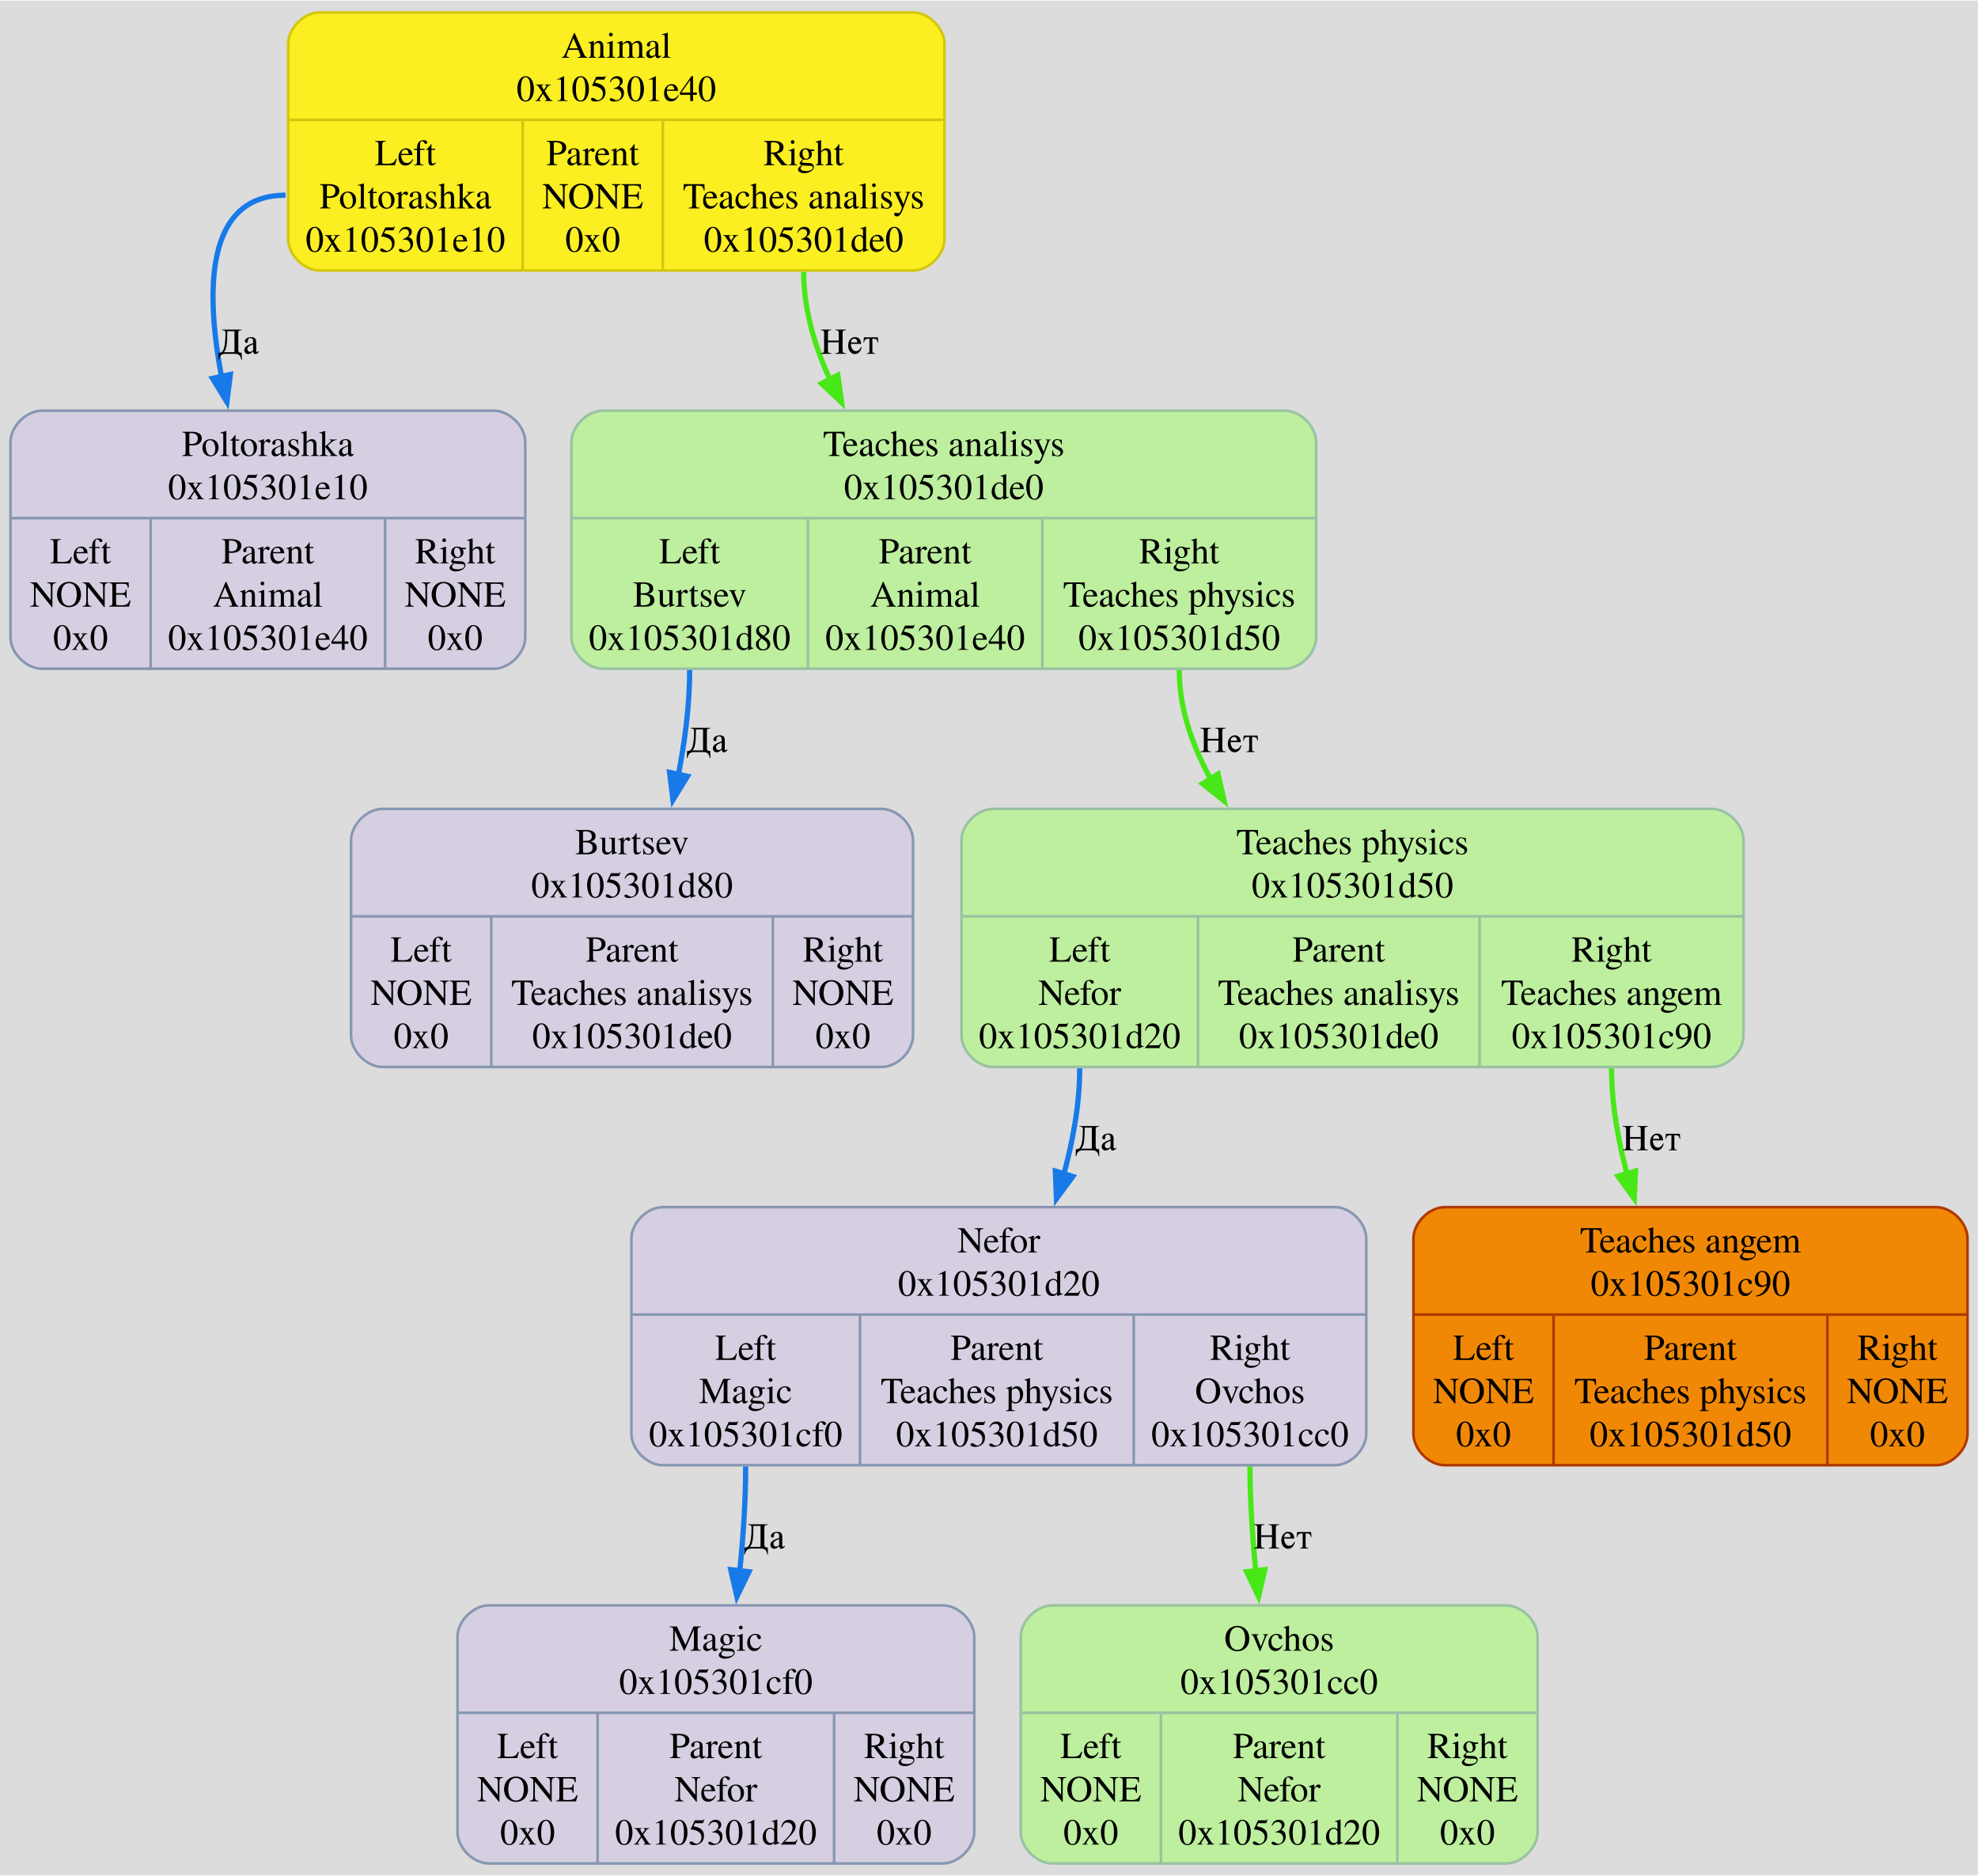
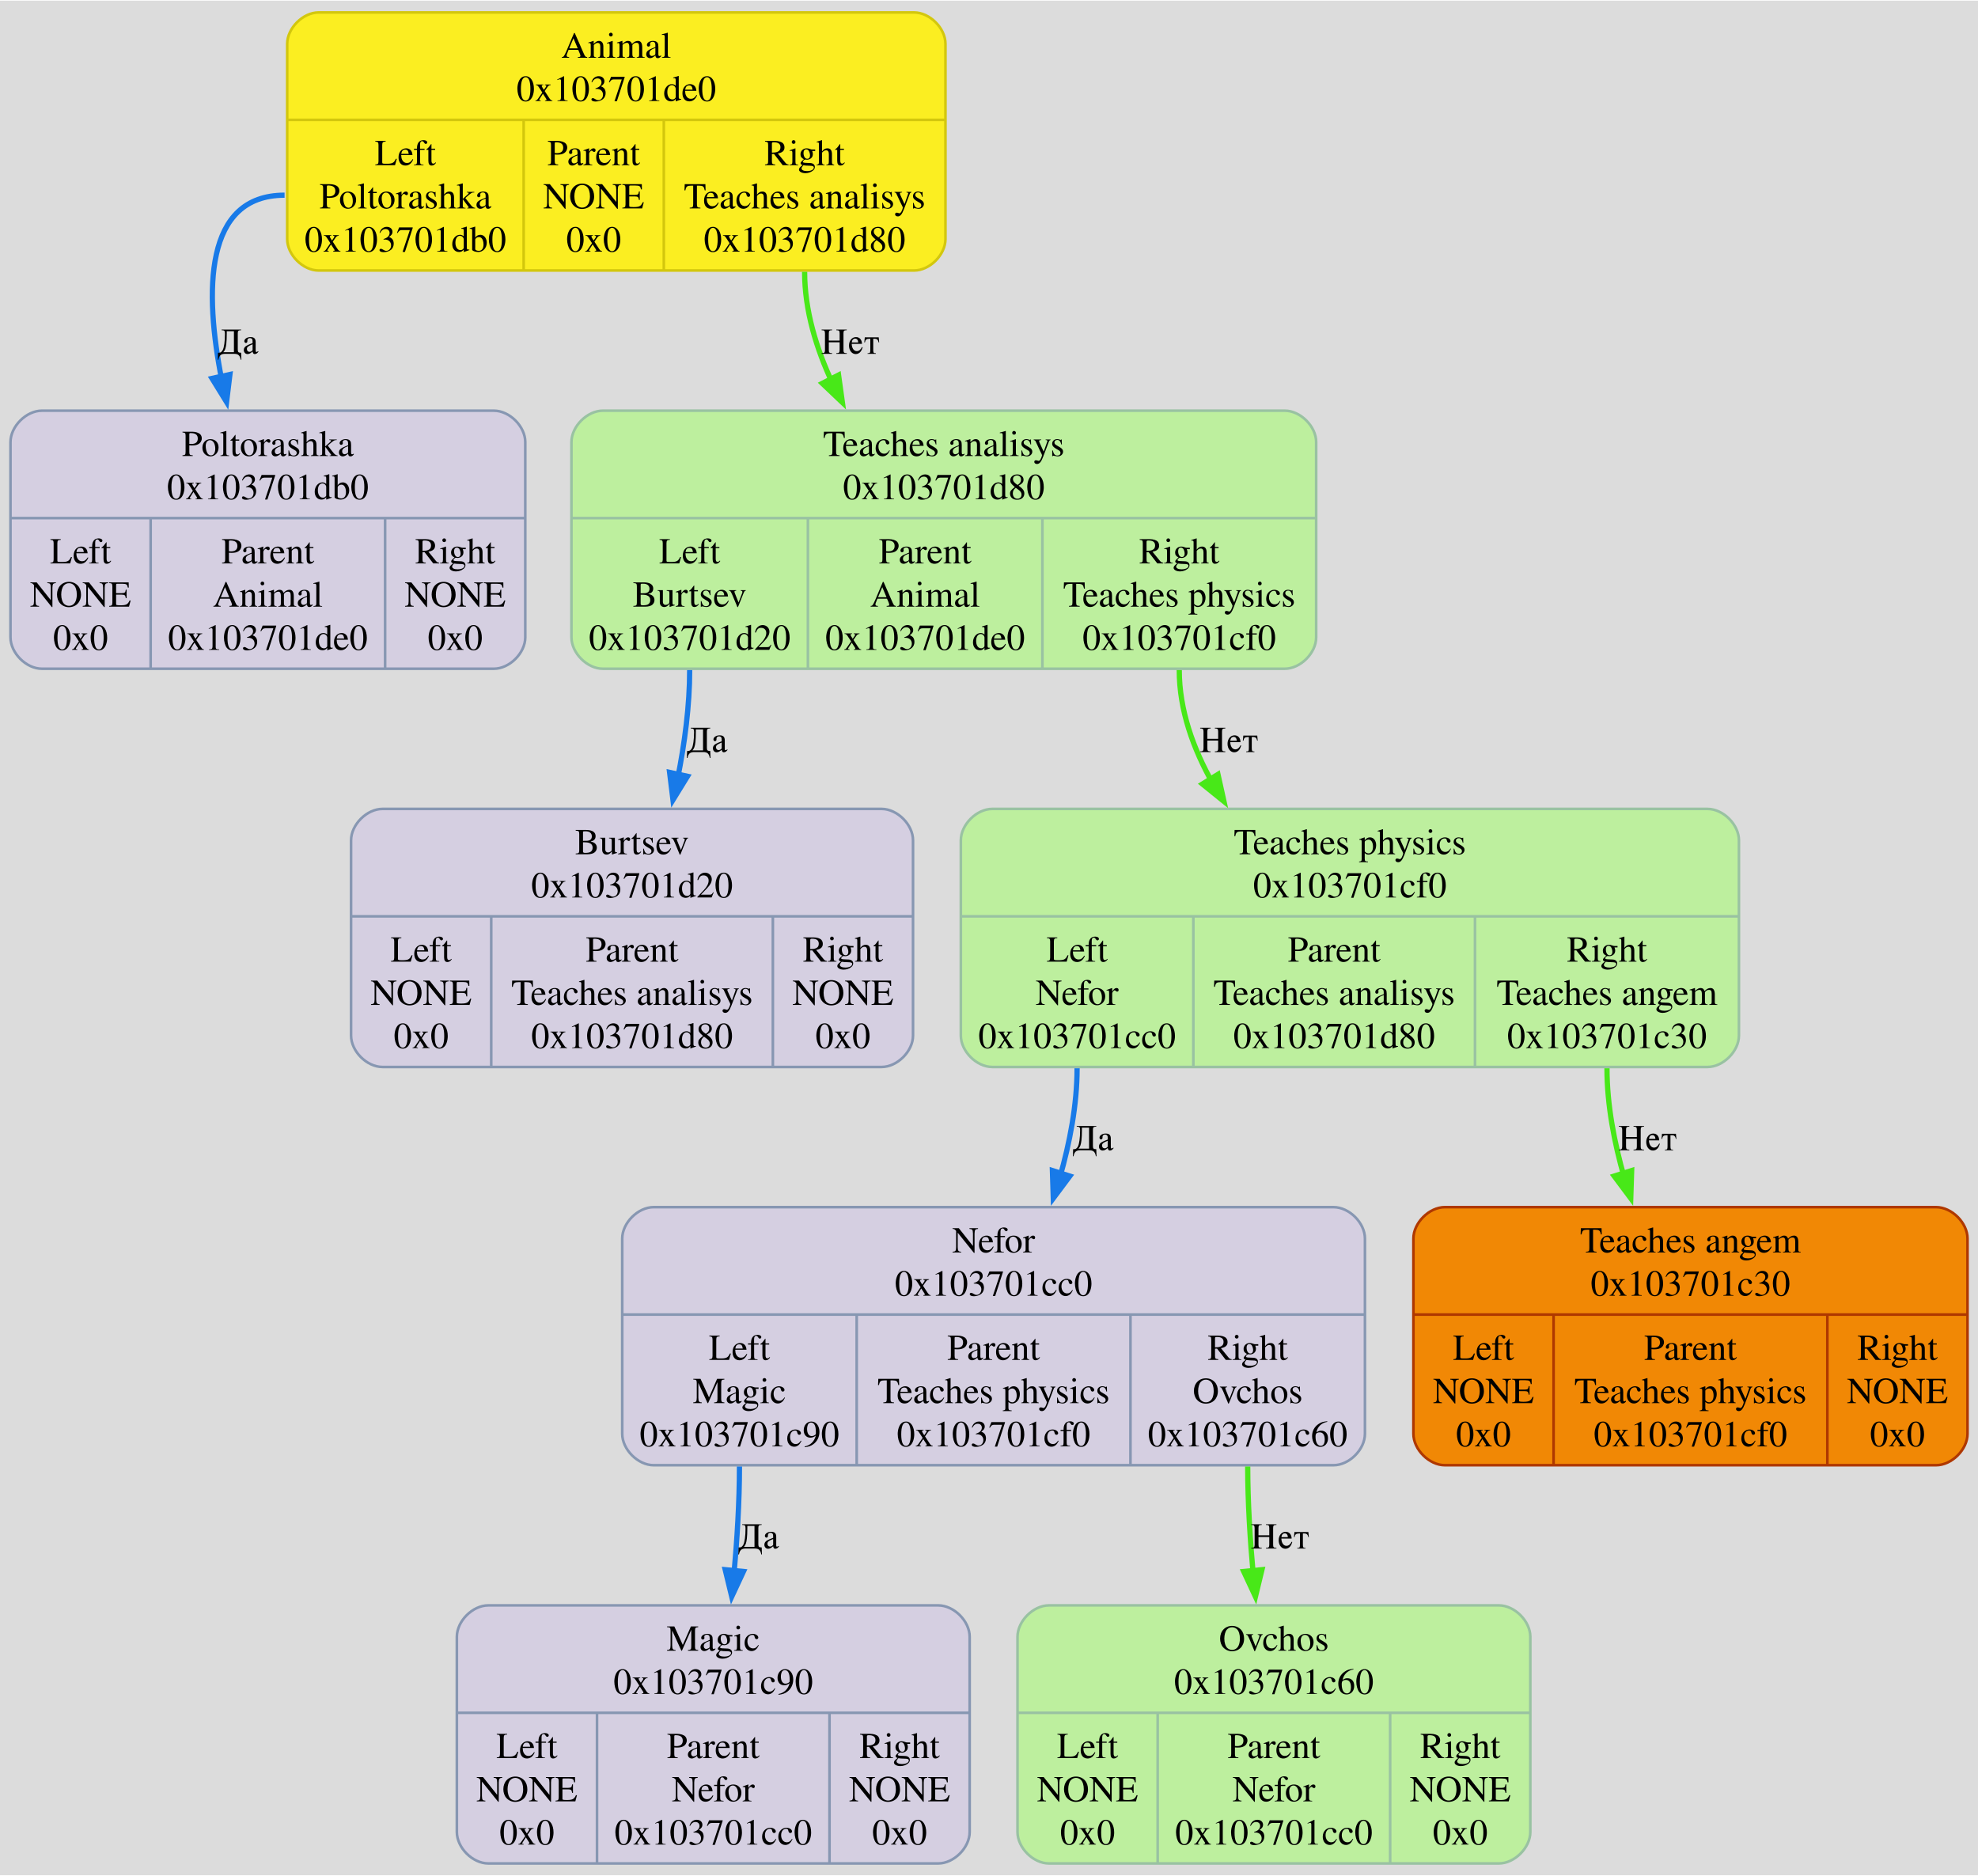
<svg xmlns="http://www.w3.org/2000/svg" width="755pt" height="716pt" viewBox="0.00 0.00 755.00 715.50">
  <g id="graph0" class="graph" transform="scale(1 1) rotate(0) translate(4 711.5)">
    <polygon fill="#dcdcdc" stroke="none" points="-4,4 -4,-711.5 751,-711.5 751,4 -4,4" />
    <g id="node1" class="node">
-       <path fill="#fbee21" stroke="#d3c70d" d="M118,-608.5C118,-608.5 344.5,-608.5 344.5,-608.5 350.5,-608.5 356.5,-614.5 356.5,-620.5 356.5,-620.5 356.5,-695 356.5,-695 356.5,-701 350.5,-707 344.5,-707 344.5,-707 118,-707 118,-707 112,-707 106,-701 106,-695 106,-695 106,-620.5 106,-620.5 106,-614.5 112,-608.5 118,-608.5" />
+       <path fill="#fbee21" stroke="#d3c70d" d="M117.62,-608.5C117.62,-608.5 344.88,-608.5 344.88,-608.5 350.88,-608.5 356.88,-614.5 356.88,-620.5 356.88,-620.5 356.88,-695 356.88,-695 356.88,-701 350.88,-707 344.88,-707 344.88,-707 117.63,-707 117.63,-707 111.62,-707 105.62,-701 105.62,-695 105.62,-695 105.62,-620.5 105.62,-620.5 105.62,-614.5 111.62,-608.5 117.62,-608.5" />
      <text text-anchor="middle" x="231.25" y="-689.7" font-family="Times,serif" font-size="14.00" fill="#000000">Animal</text>
-       <text text-anchor="middle" x="231.25" y="-673.2" font-family="Times,serif" font-size="14.00" fill="#000000">0x105301e40</text>
-       <polyline fill="none" stroke="#d3c70d" points="106,-666 356.5,-666" />
+       <text text-anchor="middle" x="231.25" y="-673.2" font-family="Times,serif" font-size="14.00" fill="#000000">0x103701de0</text>
+       <polyline fill="none" stroke="#d3c70d" points="105.62,-666 356.88,-666" />
      <text text-anchor="middle" x="150.75" y="-648.7" font-family="Times,serif" font-size="14.00" fill="#000000">Left</text>
      <text text-anchor="middle" x="150.75" y="-632.2" font-family="Times,serif" font-size="14.00" fill="#000000">Poltorashka</text>
-       <text text-anchor="middle" x="150.75" y="-615.7" font-family="Times,serif" font-size="14.00" fill="#000000">0x105301e10</text>
-       <polyline fill="none" stroke="#d3c70d" points="195.5,-608.5 195.5,-666" />
-       <text text-anchor="middle" x="222.25" y="-648.7" font-family="Times,serif" font-size="14.00" fill="#000000">Parent</text>
-       <text text-anchor="middle" x="222.25" y="-632.2" font-family="Times,serif" font-size="14.00" fill="#000000">NONE</text>
-       <text text-anchor="middle" x="222.25" y="-615.7" font-family="Times,serif" font-size="14.00" fill="#000000">0x0</text>
-       <polyline fill="none" stroke="#d3c70d" points="249,-608.5 249,-666" />
-       <text text-anchor="middle" x="302.75" y="-648.7" font-family="Times,serif" font-size="14.00" fill="#000000">Right</text>
-       <text text-anchor="middle" x="302.75" y="-632.2" font-family="Times,serif" font-size="14.00" fill="#000000">Teaches analisys</text>
-       <text text-anchor="middle" x="302.75" y="-615.7" font-family="Times,serif" font-size="14.00" fill="#000000">0x105301de0</text>
+       <text text-anchor="middle" x="150.75" y="-615.7" font-family="Times,serif" font-size="14.00" fill="#000000">0x103701db0</text>
+       <polyline fill="none" stroke="#d3c70d" points="195.88,-608.5 195.88,-666" />
+       <text text-anchor="middle" x="222.62" y="-648.7" font-family="Times,serif" font-size="14.00" fill="#000000">Parent</text>
+       <text text-anchor="middle" x="222.62" y="-632.2" font-family="Times,serif" font-size="14.00" fill="#000000">NONE</text>
+       <text text-anchor="middle" x="222.62" y="-615.7" font-family="Times,serif" font-size="14.00" fill="#000000">0x0</text>
+       <polyline fill="none" stroke="#d3c70d" points="249.38,-608.5 249.38,-666" />
+       <text text-anchor="middle" x="303.12" y="-648.7" font-family="Times,serif" font-size="14.00" fill="#000000">Right</text>
+       <text text-anchor="middle" x="303.12" y="-632.2" font-family="Times,serif" font-size="14.00" fill="#000000">Teaches analisys</text>
+       <text text-anchor="middle" x="303.12" y="-615.7" font-family="Times,serif" font-size="14.00" fill="#000000">0x103701d80</text>
    </g>
    <g id="node2" class="node">
      <path fill="#d5cfe1" stroke="#8797b2" d="M12,-456.5C12,-456.5 184.5,-456.5 184.5,-456.5 190.5,-456.5 196.5,-462.5 196.5,-468.5 196.5,-468.5 196.5,-543 196.5,-543 196.5,-549 190.5,-555 184.5,-555 184.5,-555 12,-555 12,-555 6,-555 0,-549 0,-543 0,-543 0,-468.5 0,-468.5 0,-462.5 6,-456.5 12,-456.5" />
      <text text-anchor="middle" x="98.25" y="-537.7" font-family="Times,serif" font-size="14.00" fill="#000000">Poltorashka</text>
-       <text text-anchor="middle" x="98.25" y="-521.2" font-family="Times,serif" font-size="14.00" fill="#000000">0x105301e10</text>
+       <text text-anchor="middle" x="98.25" y="-521.2" font-family="Times,serif" font-size="14.00" fill="#000000">0x103701db0</text>
      <polyline fill="none" stroke="#8797b2" points="0,-514 196.5,-514" />
      <text text-anchor="middle" x="26.75" y="-496.7" font-family="Times,serif" font-size="14.00" fill="#000000">Left</text>
      <text text-anchor="middle" x="26.75" y="-480.2" font-family="Times,serif" font-size="14.00" fill="#000000">NONE</text>
      <text text-anchor="middle" x="26.75" y="-463.7" font-family="Times,serif" font-size="14.00" fill="#000000">0x0</text>
      <polyline fill="none" stroke="#8797b2" points="53.5,-456.5 53.5,-514" />
      <text text-anchor="middle" x="98.25" y="-496.7" font-family="Times,serif" font-size="14.00" fill="#000000">Parent</text>
      <text text-anchor="middle" x="98.25" y="-480.2" font-family="Times,serif" font-size="14.00" fill="#000000">Animal</text>
-       <text text-anchor="middle" x="98.25" y="-463.7" font-family="Times,serif" font-size="14.00" fill="#000000">0x105301e40</text>
+       <text text-anchor="middle" x="98.25" y="-463.7" font-family="Times,serif" font-size="14.00" fill="#000000">0x103701de0</text>
      <polyline fill="none" stroke="#8797b2" points="143,-456.5 143,-514" />
      <text text-anchor="middle" x="169.75" y="-496.7" font-family="Times,serif" font-size="14.00" fill="#000000">Right</text>
      <text text-anchor="middle" x="169.75" y="-480.2" font-family="Times,serif" font-size="14.00" fill="#000000">NONE</text>
      <text text-anchor="middle" x="169.75" y="-463.7" font-family="Times,serif" font-size="14.00" fill="#000000">0x0</text>
    </g>
    <g id="edge1" class="edge">
-       <path fill="none" stroke="#187ae8" stroke-width="2" d="M105,-637.25C74.29,-637.25 74.17,-600.77 80.87,-566.38" />
-       <polygon fill="#187ae8" stroke="#187ae8" stroke-width="2" points="83.93,-568.82 82.62,-558.3 77.09,-567.34 83.93,-568.82" />
-       <text text-anchor="middle" x="87.09" y="-576.7" font-family="Times,serif" font-size="14.00">Да</text>
+       <path fill="none" stroke="#187ae8" stroke-width="2" d="M104.62,-637.25C73.92,-637.25 73.9,-600.77 80.71,-566.38" />
+       <polygon fill="#187ae8" stroke="#187ae8" stroke-width="2" points="83.76,-568.82 82.48,-558.3 76.92,-567.32 83.76,-568.82" />
+       <text text-anchor="middle" x="86.89" y="-576.7" font-family="Times,serif" font-size="14.00">Да</text>
    </g>
    <g id="node4" class="node">
      <path fill="#bdef9e" stroke="#99c2a2" d="M226.12,-456.5C226.12,-456.5 486.38,-456.5 486.38,-456.5 492.38,-456.5 498.38,-462.5 498.38,-468.5 498.38,-468.5 498.38,-543 498.38,-543 498.38,-549 492.38,-555 486.38,-555 486.38,-555 226.12,-555 226.12,-555 220.12,-555 214.12,-549 214.12,-543 214.12,-543 214.12,-468.5 214.12,-468.5 214.12,-462.5 220.12,-456.5 226.12,-456.5" />
      <text text-anchor="middle" x="356.25" y="-537.7" font-family="Times,serif" font-size="14.00" fill="#000000">Teaches analisys</text>
-       <text text-anchor="middle" x="356.25" y="-521.2" font-family="Times,serif" font-size="14.00" fill="#000000">0x105301de0</text>
+       <text text-anchor="middle" x="356.25" y="-521.2" font-family="Times,serif" font-size="14.00" fill="#000000">0x103701d80</text>
      <polyline fill="none" stroke="#99c2a2" points="214.12,-514 498.38,-514" />
      <text text-anchor="middle" x="259.25" y="-496.7" font-family="Times,serif" font-size="14.00" fill="#000000">Left</text>
      <text text-anchor="middle" x="259.25" y="-480.2" font-family="Times,serif" font-size="14.00" fill="#000000">Burtsev</text>
-       <text text-anchor="middle" x="259.25" y="-463.7" font-family="Times,serif" font-size="14.00" fill="#000000">0x105301d80</text>
+       <text text-anchor="middle" x="259.25" y="-463.7" font-family="Times,serif" font-size="14.00" fill="#000000">0x103701d20</text>
      <polyline fill="none" stroke="#99c2a2" points="304.38,-456.5 304.38,-514" />
      <text text-anchor="middle" x="349.12" y="-496.7" font-family="Times,serif" font-size="14.00" fill="#000000">Parent</text>
      <text text-anchor="middle" x="349.12" y="-480.2" font-family="Times,serif" font-size="14.00" fill="#000000">Animal</text>
-       <text text-anchor="middle" x="349.12" y="-463.7" font-family="Times,serif" font-size="14.00" fill="#000000">0x105301e40</text>
+       <text text-anchor="middle" x="349.12" y="-463.7" font-family="Times,serif" font-size="14.00" fill="#000000">0x103701de0</text>
      <polyline fill="none" stroke="#99c2a2" points="393.88,-456.5 393.88,-514" />
      <text text-anchor="middle" x="446.12" y="-496.7" font-family="Times,serif" font-size="14.00" fill="#000000">Right</text>
      <text text-anchor="middle" x="446.12" y="-480.2" font-family="Times,serif" font-size="14.00" fill="#000000">Teaches physics</text>
-       <text text-anchor="middle" x="446.12" y="-463.7" font-family="Times,serif" font-size="14.00" fill="#000000">0x105301d50</text>
+       <text text-anchor="middle" x="446.12" y="-463.7" font-family="Times,serif" font-size="14.00" fill="#000000">0x103701cf0</text>
    </g>
    <g id="edge8" class="edge">
-       <path fill="none" stroke="#48e818" stroke-width="2" d="M302.75,-608C302.75,-593.35 307.19,-578.74 313.5,-565.36" />
-       <polygon fill="#48e818" stroke="#48e818" stroke-width="2" points="315.78,-568.57 317.27,-558.08 309.56,-565.36 315.78,-568.57" />
-       <text text-anchor="middle" x="320.25" y="-576.7" font-family="Times,serif" font-size="14.00">Нет</text>
+       <path fill="none" stroke="#48e818" stroke-width="2" d="M303.12,-608C303.12,-593.37 307.53,-578.77 313.8,-565.39" />
+       <polygon fill="#48e818" stroke="#48e818" stroke-width="2" points="316.08,-568.61 317.54,-558.12 309.86,-565.42 316.08,-568.61" />
+       <text text-anchor="middle" x="320.58" y="-576.7" font-family="Times,serif" font-size="14.00">Нет</text>
    </g>
    <g id="node3" class="node">
      <path fill="#f18805" stroke="#af3800" d="M547.5,-152.5C547.5,-152.5 735,-152.5 735,-152.5 741,-152.5 747,-158.5 747,-164.5 747,-164.5 747,-239 747,-239 747,-245 741,-251 735,-251 735,-251 547.5,-251 547.5,-251 541.5,-251 535.5,-245 535.5,-239 535.5,-239 535.5,-164.5 535.5,-164.5 535.5,-158.5 541.5,-152.5 547.5,-152.5" />
      <text text-anchor="middle" x="641.25" y="-233.7" font-family="Times,serif" font-size="14.00" fill="#000000">Teaches angem</text>
-       <text text-anchor="middle" x="641.25" y="-217.2" font-family="Times,serif" font-size="14.00" fill="#000000">0x105301c90</text>
+       <text text-anchor="middle" x="641.25" y="-217.2" font-family="Times,serif" font-size="14.00" fill="#000000">0x103701c30</text>
      <polyline fill="none" stroke="#af3800" points="535.5,-210 747,-210" />
      <text text-anchor="middle" x="562.25" y="-192.7" font-family="Times,serif" font-size="14.00" fill="#000000">Left</text>
      <text text-anchor="middle" x="562.25" y="-176.2" font-family="Times,serif" font-size="14.00" fill="#000000">NONE</text>
      <text text-anchor="middle" x="562.25" y="-159.7" font-family="Times,serif" font-size="14.00" fill="#000000">0x0</text>
      <polyline fill="none" stroke="#af3800" points="589,-152.5 589,-210" />
      <text text-anchor="middle" x="641.25" y="-192.7" font-family="Times,serif" font-size="14.00" fill="#000000">Parent</text>
      <text text-anchor="middle" x="641.25" y="-176.2" font-family="Times,serif" font-size="14.00" fill="#000000">Teaches physics</text>
-       <text text-anchor="middle" x="641.25" y="-159.7" font-family="Times,serif" font-size="14.00" fill="#000000">0x105301d50</text>
+       <text text-anchor="middle" x="641.25" y="-159.7" font-family="Times,serif" font-size="14.00" fill="#000000">0x103701cf0</text>
      <polyline fill="none" stroke="#af3800" points="693.5,-152.5 693.5,-210" />
      <text text-anchor="middle" x="720.25" y="-192.7" font-family="Times,serif" font-size="14.00" fill="#000000">Right</text>
      <text text-anchor="middle" x="720.25" y="-176.2" font-family="Times,serif" font-size="14.00" fill="#000000">NONE</text>
      <text text-anchor="middle" x="720.25" y="-159.7" font-family="Times,serif" font-size="14.00" fill="#000000">0x0</text>
    </g>
    <g id="node5" class="node">
      <path fill="#d5cfe1" stroke="#8797b2" d="M142,-304.5C142,-304.5 332.5,-304.5 332.5,-304.5 338.5,-304.5 344.5,-310.5 344.5,-316.5 344.5,-316.5 344.5,-391 344.5,-391 344.5,-397 338.5,-403 332.5,-403 332.5,-403 142,-403 142,-403 136,-403 130,-397 130,-391 130,-391 130,-316.5 130,-316.5 130,-310.5 136,-304.5 142,-304.5" />
      <text text-anchor="middle" x="237.25" y="-385.7" font-family="Times,serif" font-size="14.00" fill="#000000">Burtsev</text>
-       <text text-anchor="middle" x="237.25" y="-369.2" font-family="Times,serif" font-size="14.00" fill="#000000">0x105301d80</text>
+       <text text-anchor="middle" x="237.25" y="-369.2" font-family="Times,serif" font-size="14.00" fill="#000000">0x103701d20</text>
      <polyline fill="none" stroke="#8797b2" points="130,-362 344.5,-362" />
      <text text-anchor="middle" x="156.75" y="-344.7" font-family="Times,serif" font-size="14.00" fill="#000000">Left</text>
      <text text-anchor="middle" x="156.75" y="-328.2" font-family="Times,serif" font-size="14.00" fill="#000000">NONE</text>
      <text text-anchor="middle" x="156.75" y="-311.7" font-family="Times,serif" font-size="14.00" fill="#000000">0x0</text>
      <polyline fill="none" stroke="#8797b2" points="183.5,-304.5 183.5,-362" />
      <text text-anchor="middle" x="237.25" y="-344.7" font-family="Times,serif" font-size="14.00" fill="#000000">Parent</text>
      <text text-anchor="middle" x="237.25" y="-328.2" font-family="Times,serif" font-size="14.00" fill="#000000">Teaches analisys</text>
-       <text text-anchor="middle" x="237.25" y="-311.7" font-family="Times,serif" font-size="14.00" fill="#000000">0x105301de0</text>
+       <text text-anchor="middle" x="237.25" y="-311.7" font-family="Times,serif" font-size="14.00" fill="#000000">0x103701d80</text>
      <polyline fill="none" stroke="#8797b2" points="291,-304.5 291,-362" />
      <text text-anchor="middle" x="317.75" y="-344.7" font-family="Times,serif" font-size="14.00" fill="#000000">Right</text>
      <text text-anchor="middle" x="317.75" y="-328.2" font-family="Times,serif" font-size="14.00" fill="#000000">NONE</text>
      <text text-anchor="middle" x="317.75" y="-311.7" font-family="Times,serif" font-size="14.00" fill="#000000">0x0</text>
    </g>
    <g id="edge2" class="edge">
      <path fill="none" stroke="#187ae8" stroke-width="2" d="M259.25,-456C259.25,-442.44 257.34,-428.08 254.65,-414.58" />
      <polygon fill="#187ae8" stroke="#187ae8" stroke-width="2" points="258.42,-415.45 252.87,-406.43 251.58,-416.94 258.42,-415.45" />
      <text text-anchor="middle" x="265.95" y="-424.7" font-family="Times,serif" font-size="14.00">Да</text>
    </g>
    <g id="node6" class="node">
-       <path fill="#bdef9e" stroke="#99c2a2" d="M375,-304.5C375,-304.5 649.5,-304.5 649.5,-304.5 655.5,-304.5 661.5,-310.5 661.5,-316.5 661.5,-316.5 661.5,-391 661.5,-391 661.5,-397 655.5,-403 649.5,-403 649.5,-403 375,-403 375,-403 369,-403 363,-397 363,-391 363,-391 363,-316.5 363,-316.5 363,-310.5 369,-304.5 375,-304.5" />
-       <text text-anchor="middle" x="512.25" y="-385.7" font-family="Times,serif" font-size="14.00" fill="#000000">Teaches physics</text>
-       <text text-anchor="middle" x="512.25" y="-369.2" font-family="Times,serif" font-size="14.00" fill="#000000">0x105301d50</text>
-       <polyline fill="none" stroke="#99c2a2" points="363,-362 661.5,-362" />
-       <text text-anchor="middle" x="408.12" y="-344.7" font-family="Times,serif" font-size="14.00" fill="#000000">Left</text>
-       <text text-anchor="middle" x="408.12" y="-328.2" font-family="Times,serif" font-size="14.00" fill="#000000">Nefor</text>
-       <text text-anchor="middle" x="408.12" y="-311.7" font-family="Times,serif" font-size="14.00" fill="#000000">0x105301d20</text>
-       <polyline fill="none" stroke="#99c2a2" points="453.25,-304.5 453.25,-362" />
-       <text text-anchor="middle" x="507" y="-344.7" font-family="Times,serif" font-size="14.00" fill="#000000">Parent</text>
-       <text text-anchor="middle" x="507" y="-328.2" font-family="Times,serif" font-size="14.00" fill="#000000">Teaches analisys</text>
-       <text text-anchor="middle" x="507" y="-311.7" font-family="Times,serif" font-size="14.00" fill="#000000">0x105301de0</text>
-       <polyline fill="none" stroke="#99c2a2" points="560.75,-304.5 560.75,-362" />
-       <text text-anchor="middle" x="611.12" y="-344.7" font-family="Times,serif" font-size="14.00" fill="#000000">Right</text>
-       <text text-anchor="middle" x="611.12" y="-328.2" font-family="Times,serif" font-size="14.00" fill="#000000">Teaches angem</text>
-       <text text-anchor="middle" x="611.12" y="-311.7" font-family="Times,serif" font-size="14.00" fill="#000000">0x105301c90</text>
+       <path fill="#bdef9e" stroke="#99c2a2" d="M374.75,-304.5C374.75,-304.5 647.75,-304.5 647.75,-304.5 653.75,-304.5 659.75,-310.5 659.75,-316.5 659.75,-316.5 659.75,-391 659.75,-391 659.75,-397 653.75,-403 647.75,-403 647.75,-403 374.75,-403 374.75,-403 368.75,-403 362.75,-397 362.75,-391 362.75,-391 362.75,-316.5 362.75,-316.5 362.75,-310.5 368.75,-304.5 374.75,-304.5" />
+       <text text-anchor="middle" x="511.25" y="-385.7" font-family="Times,serif" font-size="14.00" fill="#000000">Teaches physics</text>
+       <text text-anchor="middle" x="511.25" y="-369.2" font-family="Times,serif" font-size="14.00" fill="#000000">0x103701cf0</text>
+       <polyline fill="none" stroke="#99c2a2" points="362.75,-362 659.75,-362" />
+       <text text-anchor="middle" x="407.12" y="-344.7" font-family="Times,serif" font-size="14.00" fill="#000000">Left</text>
+       <text text-anchor="middle" x="407.12" y="-328.2" font-family="Times,serif" font-size="14.00" fill="#000000">Nefor</text>
+       <text text-anchor="middle" x="407.12" y="-311.7" font-family="Times,serif" font-size="14.00" fill="#000000">0x103701cc0</text>
+       <polyline fill="none" stroke="#99c2a2" points="451.5,-304.5 451.5,-362" />
+       <text text-anchor="middle" x="505.25" y="-344.7" font-family="Times,serif" font-size="14.00" fill="#000000">Parent</text>
+       <text text-anchor="middle" x="505.25" y="-328.2" font-family="Times,serif" font-size="14.00" fill="#000000">Teaches analisys</text>
+       <text text-anchor="middle" x="505.25" y="-311.7" font-family="Times,serif" font-size="14.00" fill="#000000">0x103701d80</text>
+       <polyline fill="none" stroke="#99c2a2" points="559,-304.5 559,-362" />
+       <text text-anchor="middle" x="609.38" y="-344.7" font-family="Times,serif" font-size="14.00" fill="#000000">Right</text>
+       <text text-anchor="middle" x="609.38" y="-328.2" font-family="Times,serif" font-size="14.00" fill="#000000">Teaches angem</text>
+       <text text-anchor="middle" x="609.38" y="-311.7" font-family="Times,serif" font-size="14.00" fill="#000000">0x103701c30</text>
    </g>
    <g id="edge7" class="edge">
-       <path fill="none" stroke="#48e818" stroke-width="2" d="M446.12,-456C446.12,-440.8 451.42,-426.09 459.01,-412.82" />
-       <polygon fill="#48e818" stroke="#48e818" stroke-width="2" points="460.94,-416.32 463.29,-405.99 455.01,-412.6 460.94,-416.32" />
-       <text text-anchor="middle" x="465.19" y="-424.7" font-family="Times,serif" font-size="14.00">Нет</text>
+       <path fill="none" stroke="#48e818" stroke-width="2" d="M446.12,-456C446.12,-440.78 451.4,-426.03 458.94,-412.7" />
+       <polygon fill="#48e818" stroke="#48e818" stroke-width="2" points="460.9,-416.19 463.19,-405.84 454.95,-412.5 460.9,-416.19" />
+       <text text-anchor="middle" x="465.07" y="-424.7" font-family="Times,serif" font-size="14.00">Нет</text>
    </g>
    <g id="edge6" class="edge">
-       <path fill="none" stroke="#48e818" stroke-width="2" d="M611.12,-304C611.12,-290.11 613.76,-275.57 617.48,-261.99" />
-       <polygon fill="#48e818" stroke="#48e818" stroke-width="2" points="620.29,-264.82 619.79,-254.23 613.58,-262.81 620.29,-264.82" />
-       <text text-anchor="middle" x="626.37" y="-272.7" font-family="Times,serif" font-size="14.00">Нет</text>
+       <path fill="none" stroke="#48e818" stroke-width="2" d="M609.38,-304C609.38,-290.11 612.14,-275.63 616.03,-262.1" />
+       <polygon fill="#48e818" stroke="#48e818" stroke-width="2" points="618.8,-264.97 618.46,-254.38 612.13,-262.86 618.8,-264.97" />
+       <text text-anchor="middle" x="624.88" y="-272.7" font-family="Times,serif" font-size="14.00">Нет</text>
    </g>
    <g id="node7" class="node">
-       <path fill="#d5cfe1" stroke="#8797b2" d="M249,-152.5C249,-152.5 505.5,-152.5 505.5,-152.5 511.5,-152.5 517.5,-158.5 517.5,-164.5 517.5,-164.5 517.5,-239 517.5,-239 517.5,-245 511.5,-251 505.5,-251 505.5,-251 249,-251 249,-251 243,-251 237,-245 237,-239 237,-239 237,-164.5 237,-164.5 237,-158.5 243,-152.5 249,-152.5" />
-       <text text-anchor="middle" x="377.25" y="-233.7" font-family="Times,serif" font-size="14.00" fill="#000000">Nefor</text>
-       <text text-anchor="middle" x="377.25" y="-217.2" font-family="Times,serif" font-size="14.00" fill="#000000">0x105301d20</text>
-       <polyline fill="none" stroke="#8797b2" points="237,-210 517.5,-210" />
-       <text text-anchor="middle" x="280.62" y="-192.7" font-family="Times,serif" font-size="14.00" fill="#000000">Left</text>
-       <text text-anchor="middle" x="280.62" y="-176.2" font-family="Times,serif" font-size="14.00" fill="#000000">Magic</text>
-       <text text-anchor="middle" x="280.62" y="-159.7" font-family="Times,serif" font-size="14.00" fill="#000000">0x105301cf0</text>
-       <polyline fill="none" stroke="#8797b2" points="324.25,-152.5 324.25,-210" />
-       <text text-anchor="middle" x="376.5" y="-192.7" font-family="Times,serif" font-size="14.00" fill="#000000">Parent</text>
-       <text text-anchor="middle" x="376.5" y="-176.2" font-family="Times,serif" font-size="14.00" fill="#000000">Teaches physics</text>
-       <text text-anchor="middle" x="376.5" y="-159.7" font-family="Times,serif" font-size="14.00" fill="#000000">0x105301d50</text>
-       <polyline fill="none" stroke="#8797b2" points="428.75,-152.5 428.75,-210" />
-       <text text-anchor="middle" x="473.12" y="-192.7" font-family="Times,serif" font-size="14.00" fill="#000000">Right</text>
-       <text text-anchor="middle" x="473.12" y="-176.2" font-family="Times,serif" font-size="14.00" fill="#000000">Ovchos</text>
-       <text text-anchor="middle" x="473.12" y="-159.7" font-family="Times,serif" font-size="14.00" fill="#000000">0x105301cc0</text>
+       <path fill="#d5cfe1" stroke="#8797b2" d="M245.5,-152.5C245.5,-152.5 505,-152.5 505,-152.5 511,-152.5 517,-158.5 517,-164.5 517,-164.5 517,-239 517,-239 517,-245 511,-251 505,-251 505,-251 245.5,-251 245.5,-251 239.5,-251 233.5,-245 233.5,-239 233.5,-239 233.5,-164.5 233.5,-164.5 233.5,-158.5 239.5,-152.5 245.5,-152.5" />
+       <text text-anchor="middle" x="375.25" y="-233.7" font-family="Times,serif" font-size="14.00" fill="#000000">Nefor</text>
+       <text text-anchor="middle" x="375.25" y="-217.2" font-family="Times,serif" font-size="14.00" fill="#000000">0x103701cc0</text>
+       <polyline fill="none" stroke="#8797b2" points="233.5,-210 517,-210" />
+       <text text-anchor="middle" x="278.25" y="-192.7" font-family="Times,serif" font-size="14.00" fill="#000000">Left</text>
+       <text text-anchor="middle" x="278.25" y="-176.2" font-family="Times,serif" font-size="14.00" fill="#000000">Magic</text>
+       <text text-anchor="middle" x="278.25" y="-159.7" font-family="Times,serif" font-size="14.00" fill="#000000">0x103701c90</text>
+       <polyline fill="none" stroke="#8797b2" points="323,-152.5 323,-210" />
+       <text text-anchor="middle" x="375.25" y="-192.7" font-family="Times,serif" font-size="14.00" fill="#000000">Parent</text>
+       <text text-anchor="middle" x="375.25" y="-176.2" font-family="Times,serif" font-size="14.00" fill="#000000">Teaches physics</text>
+       <text text-anchor="middle" x="375.25" y="-159.7" font-family="Times,serif" font-size="14.00" fill="#000000">0x103701cf0</text>
+       <polyline fill="none" stroke="#8797b2" points="427.5,-152.5 427.5,-210" />
+       <text text-anchor="middle" x="472.25" y="-192.7" font-family="Times,serif" font-size="14.00" fill="#000000">Right</text>
+       <text text-anchor="middle" x="472.25" y="-176.2" font-family="Times,serif" font-size="14.00" fill="#000000">Ovchos</text>
+       <text text-anchor="middle" x="472.25" y="-159.7" font-family="Times,serif" font-size="14.00" fill="#000000">0x103701c60</text>
    </g>
    <g id="edge3" class="edge">
-       <path fill="none" stroke="#187ae8" stroke-width="2" d="M408.12,-304C408.12,-290.08 405.42,-275.53 401.61,-261.95" />
-       <polygon fill="#187ae8" stroke="#187ae8" stroke-width="2" points="405.51,-262.72 399.24,-254.18 398.82,-264.77 405.51,-262.72" />
-       <text text-anchor="middle" x="414.35" y="-272.7" font-family="Times,serif" font-size="14.00">Да</text>
+       <path fill="none" stroke="#187ae8" stroke-width="2" d="M407.12,-304C407.12,-290.11 404.36,-275.63 400.47,-262.1" />
+       <polygon fill="#187ae8" stroke="#187ae8" stroke-width="2" points="404.37,-262.86 398.04,-254.38 397.7,-264.97 404.37,-262.86" />
+       <text text-anchor="middle" x="413.3" y="-272.7" font-family="Times,serif" font-size="14.00">Да</text>
    </g>
    <g id="node8" class="node">
-       <path fill="#d5cfe1" stroke="#8797b2" d="M182.62,-0.5C182.62,-0.5 355.88,-0.5 355.88,-0.5 361.88,-0.5 367.88,-6.5 367.88,-12.5 367.88,-12.5 367.88,-87 367.88,-87 367.88,-93 361.88,-99 355.88,-99 355.88,-99 182.62,-99 182.62,-99 176.62,-99 170.62,-93 170.62,-87 170.62,-87 170.62,-12.5 170.62,-12.5 170.62,-6.5 176.62,-0.5 182.62,-0.5" />
-       <text text-anchor="middle" x="269.25" y="-81.7" font-family="Times,serif" font-size="14.00" fill="#000000">Magic</text>
-       <text text-anchor="middle" x="269.25" y="-65.2" font-family="Times,serif" font-size="14.00" fill="#000000">0x105301cf0</text>
-       <polyline fill="none" stroke="#8797b2" points="170.62,-58 367.88,-58" />
-       <text text-anchor="middle" x="197.38" y="-40.7" font-family="Times,serif" font-size="14.00" fill="#000000">Left</text>
-       <text text-anchor="middle" x="197.38" y="-24.2" font-family="Times,serif" font-size="14.00" fill="#000000">NONE</text>
-       <text text-anchor="middle" x="197.38" y="-7.7" font-family="Times,serif" font-size="14.00" fill="#000000">0x0</text>
-       <polyline fill="none" stroke="#8797b2" points="224.12,-0.5 224.12,-58" />
-       <text text-anchor="middle" x="269.25" y="-40.7" font-family="Times,serif" font-size="14.00" fill="#000000">Parent</text>
-       <text text-anchor="middle" x="269.25" y="-24.2" font-family="Times,serif" font-size="14.00" fill="#000000">Nefor</text>
-       <text text-anchor="middle" x="269.25" y="-7.7" font-family="Times,serif" font-size="14.00" fill="#000000">0x105301d20</text>
-       <polyline fill="none" stroke="#8797b2" points="314.38,-0.5 314.38,-58" />
-       <text text-anchor="middle" x="341.12" y="-40.7" font-family="Times,serif" font-size="14.00" fill="#000000">Right</text>
-       <text text-anchor="middle" x="341.12" y="-24.2" font-family="Times,serif" font-size="14.00" fill="#000000">NONE</text>
-       <text text-anchor="middle" x="341.12" y="-7.7" font-family="Times,serif" font-size="14.00" fill="#000000">0x0</text>
+       <path fill="#d5cfe1" stroke="#8797b2" d="M182.38,-0.5C182.38,-0.5 354.12,-0.5 354.12,-0.5 360.12,-0.5 366.12,-6.5 366.12,-12.5 366.12,-12.5 366.12,-87 366.12,-87 366.12,-93 360.12,-99 354.12,-99 354.12,-99 182.38,-99 182.38,-99 176.38,-99 170.38,-93 170.38,-87 170.38,-87 170.38,-12.5 170.38,-12.5 170.38,-6.5 176.38,-0.5 182.38,-0.5" />
+       <text text-anchor="middle" x="268.25" y="-81.7" font-family="Times,serif" font-size="14.00" fill="#000000">Magic</text>
+       <text text-anchor="middle" x="268.25" y="-65.2" font-family="Times,serif" font-size="14.00" fill="#000000">0x103701c90</text>
+       <polyline fill="none" stroke="#8797b2" points="170.38,-58 366.12,-58" />
+       <text text-anchor="middle" x="197.12" y="-40.7" font-family="Times,serif" font-size="14.00" fill="#000000">Left</text>
+       <text text-anchor="middle" x="197.12" y="-24.2" font-family="Times,serif" font-size="14.00" fill="#000000">NONE</text>
+       <text text-anchor="middle" x="197.12" y="-7.7" font-family="Times,serif" font-size="14.00" fill="#000000">0x0</text>
+       <polyline fill="none" stroke="#8797b2" points="223.88,-0.5 223.88,-58" />
+       <text text-anchor="middle" x="268.25" y="-40.7" font-family="Times,serif" font-size="14.00" fill="#000000">Parent</text>
+       <text text-anchor="middle" x="268.25" y="-24.2" font-family="Times,serif" font-size="14.00" fill="#000000">Nefor</text>
+       <text text-anchor="middle" x="268.25" y="-7.7" font-family="Times,serif" font-size="14.00" fill="#000000">0x103701cc0</text>
+       <polyline fill="none" stroke="#8797b2" points="312.62,-0.5 312.62,-58" />
+       <text text-anchor="middle" x="339.38" y="-40.7" font-family="Times,serif" font-size="14.00" fill="#000000">Right</text>
+       <text text-anchor="middle" x="339.38" y="-24.2" font-family="Times,serif" font-size="14.00" fill="#000000">NONE</text>
+       <text text-anchor="middle" x="339.38" y="-7.7" font-family="Times,serif" font-size="14.00" fill="#000000">0x0</text>
    </g>
    <g id="edge4" class="edge">
-       <path fill="none" stroke="#187ae8" stroke-width="2" d="M280.62,-152C280.62,-138.53 279.62,-124.11 278.2,-110.5" />
-       <polygon fill="#187ae8" stroke="#187ae8" stroke-width="2" points="281.88,-111.84 277.27,-102.3 274.92,-112.63 281.88,-111.84" />
-       <text text-anchor="middle" x="287.89" y="-120.7" font-family="Times,serif" font-size="14.00">Да</text>
+       <path fill="none" stroke="#187ae8" stroke-width="2" d="M278.25,-152C278.25,-138.55 277.36,-124.13 276.12,-110.52" />
+       <polygon fill="#187ae8" stroke="#187ae8" stroke-width="2" points="279.78,-111.94 275.3,-102.33 272.81,-112.63 279.78,-111.94" />
+       <text text-anchor="middle" x="285.59" y="-120.7" font-family="Times,serif" font-size="14.00">Да</text>
    </g>
    <g id="node9" class="node">
-       <path fill="#bdef9e" stroke="#99c2a2" d="M397.62,-0.5C397.62,-0.5 570.88,-0.5 570.88,-0.5 576.88,-0.5 582.88,-6.5 582.88,-12.5 582.88,-12.5 582.88,-87 582.88,-87 582.88,-93 576.88,-99 570.88,-99 570.88,-99 397.62,-99 397.62,-99 391.62,-99 385.62,-93 385.62,-87 385.62,-87 385.62,-12.5 385.62,-12.5 385.62,-6.5 391.62,-0.5 397.62,-0.5" />
-       <text text-anchor="middle" x="484.25" y="-81.7" font-family="Times,serif" font-size="14.00" fill="#000000">Ovchos</text>
-       <text text-anchor="middle" x="484.25" y="-65.2" font-family="Times,serif" font-size="14.00" fill="#000000">0x105301cc0</text>
-       <polyline fill="none" stroke="#99c2a2" points="385.62,-58 582.88,-58" />
-       <text text-anchor="middle" x="412.38" y="-40.7" font-family="Times,serif" font-size="14.00" fill="#000000">Left</text>
-       <text text-anchor="middle" x="412.38" y="-24.2" font-family="Times,serif" font-size="14.00" fill="#000000">NONE</text>
-       <text text-anchor="middle" x="412.38" y="-7.7" font-family="Times,serif" font-size="14.00" fill="#000000">0x0</text>
-       <polyline fill="none" stroke="#99c2a2" points="439.12,-0.5 439.12,-58" />
-       <text text-anchor="middle" x="484.25" y="-40.7" font-family="Times,serif" font-size="14.00" fill="#000000">Parent</text>
-       <text text-anchor="middle" x="484.25" y="-24.2" font-family="Times,serif" font-size="14.00" fill="#000000">Nefor</text>
-       <text text-anchor="middle" x="484.25" y="-7.7" font-family="Times,serif" font-size="14.00" fill="#000000">0x105301d20</text>
-       <polyline fill="none" stroke="#99c2a2" points="529.38,-0.5 529.38,-58" />
-       <text text-anchor="middle" x="556.12" y="-40.7" font-family="Times,serif" font-size="14.00" fill="#000000">Right</text>
-       <text text-anchor="middle" x="556.12" y="-24.2" font-family="Times,serif" font-size="14.00" fill="#000000">NONE</text>
-       <text text-anchor="middle" x="556.12" y="-7.7" font-family="Times,serif" font-size="14.00" fill="#000000">0x0</text>
+       <path fill="#bdef9e" stroke="#99c2a2" d="M396.38,-0.5C396.38,-0.5 568.12,-0.5 568.12,-0.5 574.12,-0.5 580.12,-6.5 580.12,-12.5 580.12,-12.5 580.12,-87 580.12,-87 580.12,-93 574.12,-99 568.12,-99 568.12,-99 396.38,-99 396.38,-99 390.38,-99 384.38,-93 384.38,-87 384.38,-87 384.38,-12.5 384.38,-12.5 384.38,-6.5 390.38,-0.5 396.38,-0.5" />
+       <text text-anchor="middle" x="482.25" y="-81.7" font-family="Times,serif" font-size="14.00" fill="#000000">Ovchos</text>
+       <text text-anchor="middle" x="482.25" y="-65.2" font-family="Times,serif" font-size="14.00" fill="#000000">0x103701c60</text>
+       <polyline fill="none" stroke="#99c2a2" points="384.38,-58 580.12,-58" />
+       <text text-anchor="middle" x="411.12" y="-40.7" font-family="Times,serif" font-size="14.00" fill="#000000">Left</text>
+       <text text-anchor="middle" x="411.12" y="-24.2" font-family="Times,serif" font-size="14.00" fill="#000000">NONE</text>
+       <text text-anchor="middle" x="411.12" y="-7.7" font-family="Times,serif" font-size="14.00" fill="#000000">0x0</text>
+       <polyline fill="none" stroke="#99c2a2" points="437.88,-0.5 437.88,-58" />
+       <text text-anchor="middle" x="482.25" y="-40.7" font-family="Times,serif" font-size="14.00" fill="#000000">Parent</text>
+       <text text-anchor="middle" x="482.25" y="-24.2" font-family="Times,serif" font-size="14.00" fill="#000000">Nefor</text>
+       <text text-anchor="middle" x="482.25" y="-7.7" font-family="Times,serif" font-size="14.00" fill="#000000">0x103701cc0</text>
+       <polyline fill="none" stroke="#99c2a2" points="526.62,-0.5 526.62,-58" />
+       <text text-anchor="middle" x="553.38" y="-40.7" font-family="Times,serif" font-size="14.00" fill="#000000">Right</text>
+       <text text-anchor="middle" x="553.38" y="-24.2" font-family="Times,serif" font-size="14.00" fill="#000000">NONE</text>
+       <text text-anchor="middle" x="553.38" y="-7.7" font-family="Times,serif" font-size="14.00" fill="#000000">0x0</text>
    </g>
    <g id="edge5" class="edge">
-       <path fill="none" stroke="#48e818" stroke-width="2" d="M473.12,-152C473.12,-138.53 474.11,-124.11 475.49,-110.5" />
-       <polygon fill="#48e818" stroke="#48e818" stroke-width="2" points="478.78,-112.63 476.4,-102.31 471.82,-111.86 478.78,-112.63" />
-       <text text-anchor="middle" x="485.61" y="-120.7" font-family="Times,serif" font-size="14.00">Нет</text>
+       <path fill="none" stroke="#48e818" stroke-width="2" d="M472.25,-152C472.25,-138.55 473.14,-124.13 474.38,-110.52" />
+       <polygon fill="#48e818" stroke="#48e818" stroke-width="2" points="477.69,-112.63 475.2,-102.33 470.72,-111.94 477.69,-112.63" />
+       <text text-anchor="middle" x="484.58" y="-120.7" font-family="Times,serif" font-size="14.00">Нет</text>
    </g>
  </g>
</svg>
